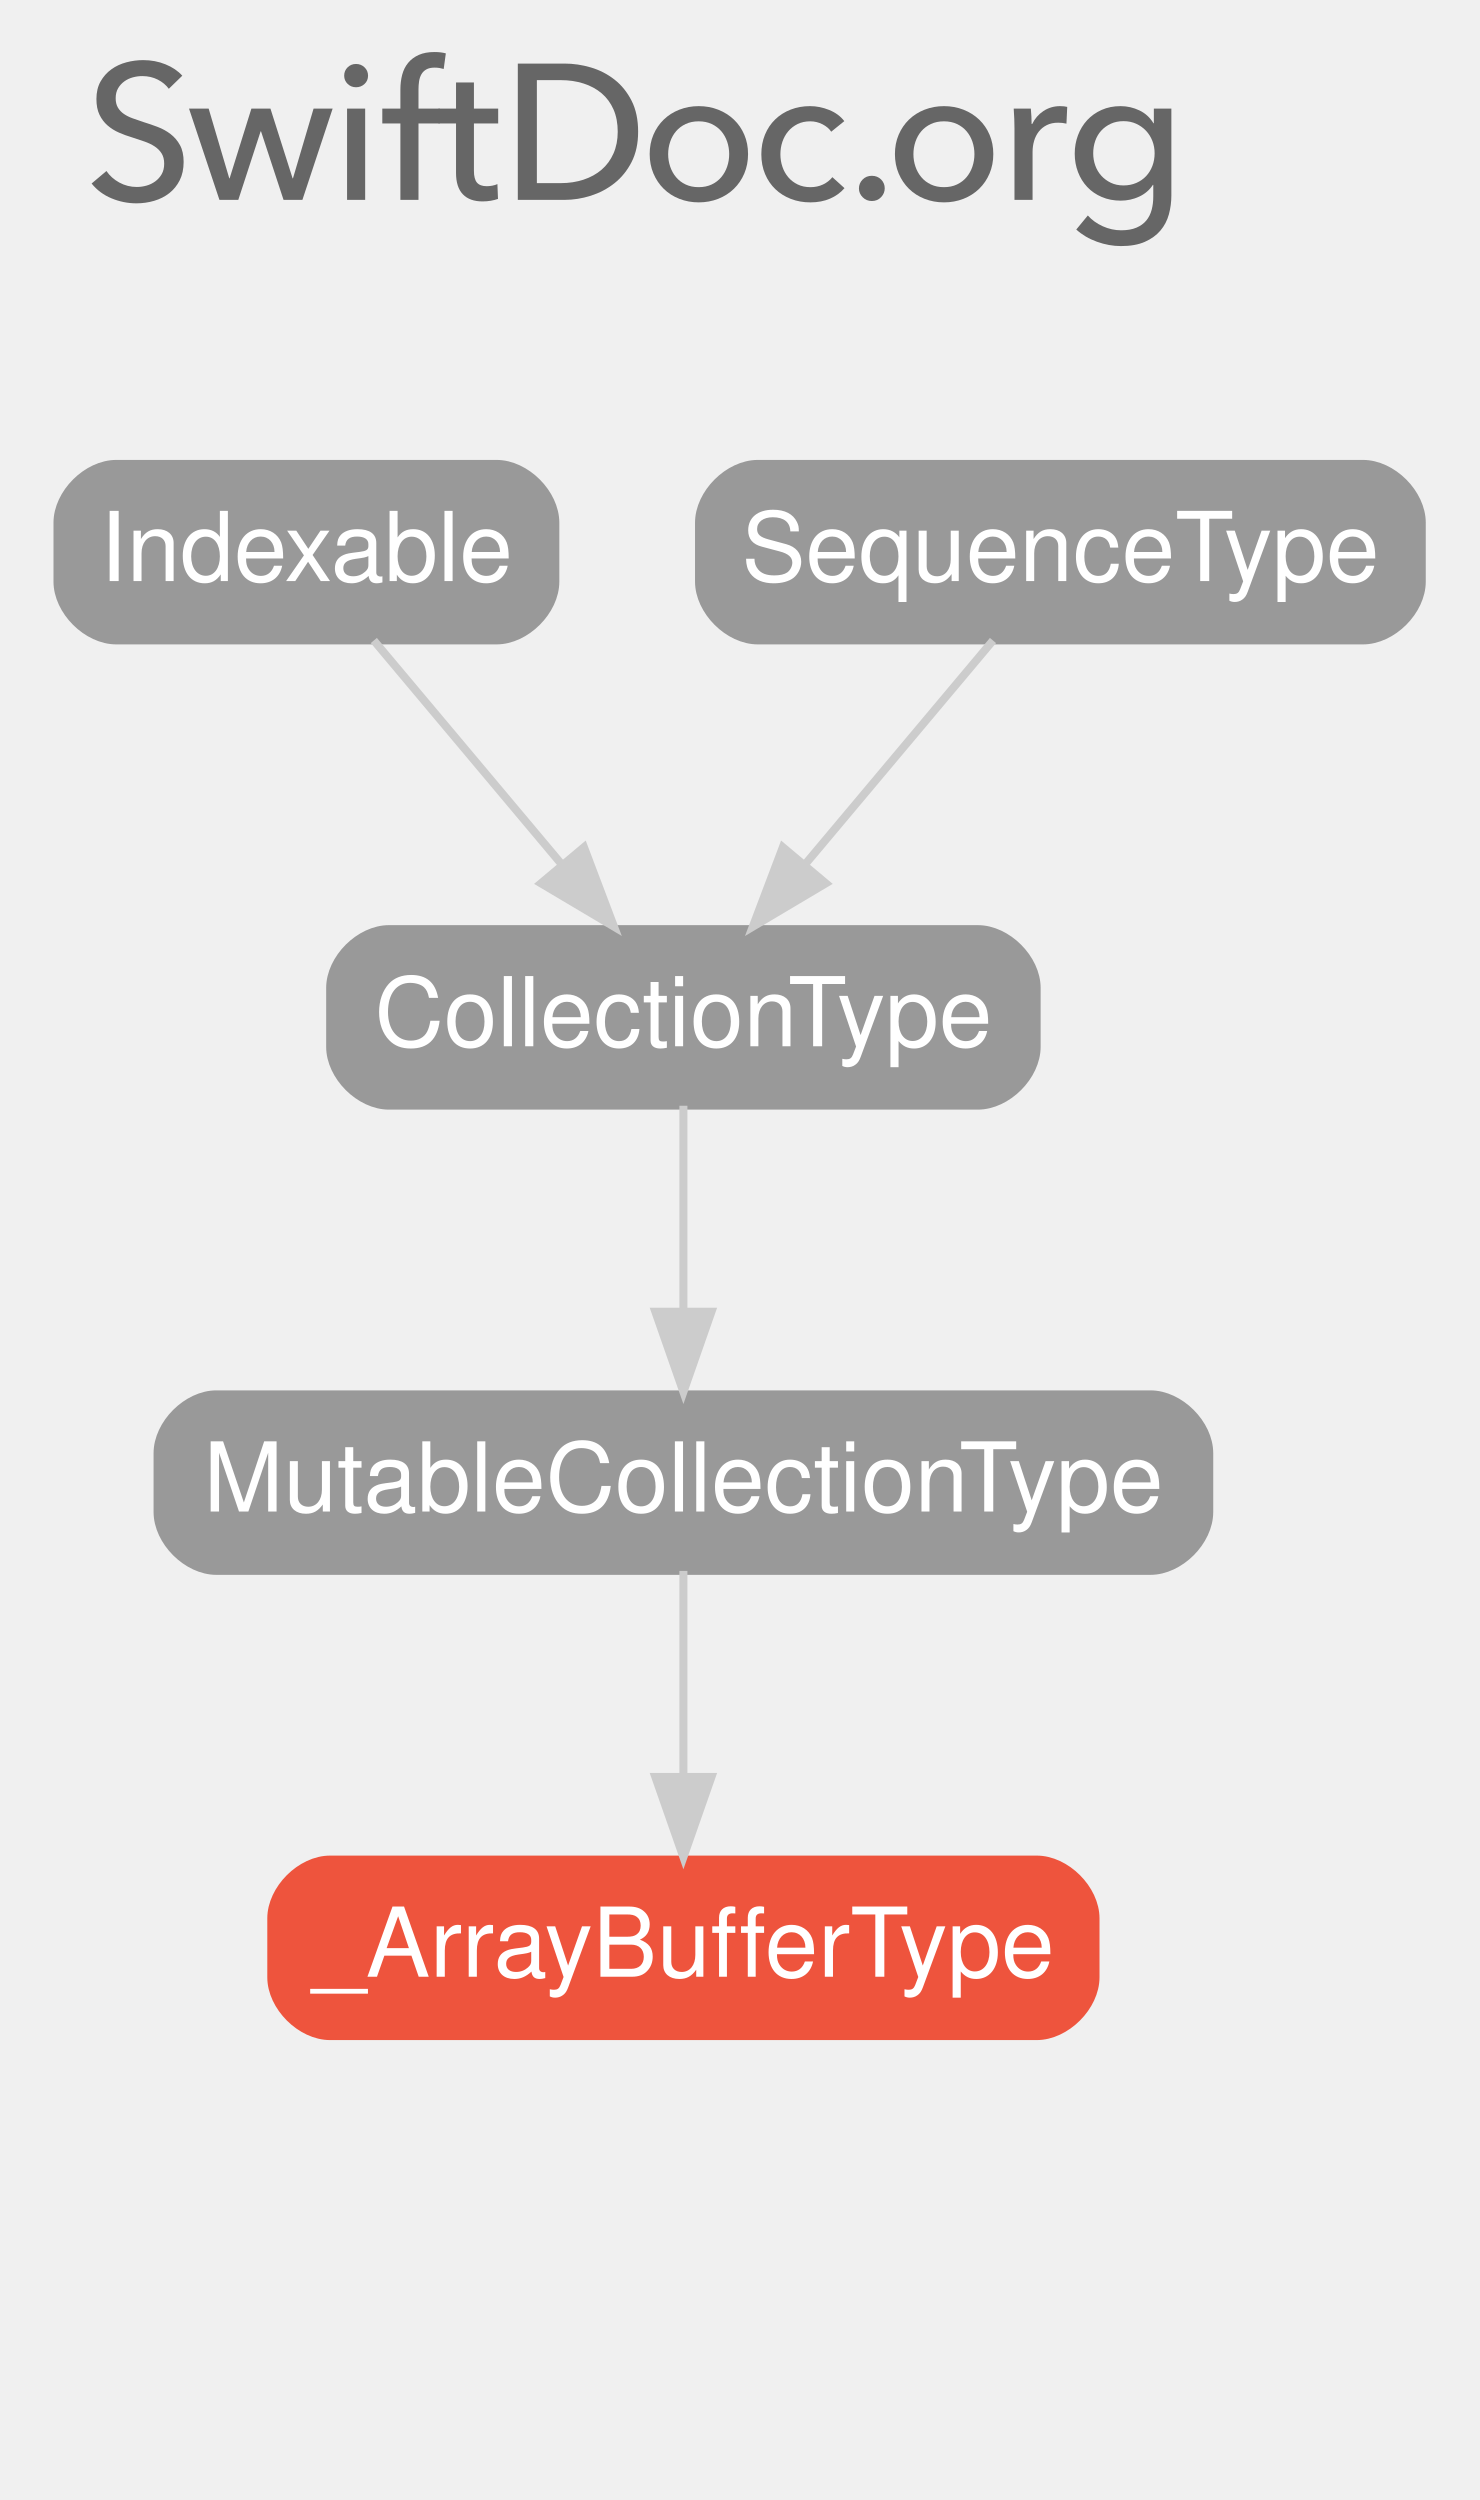
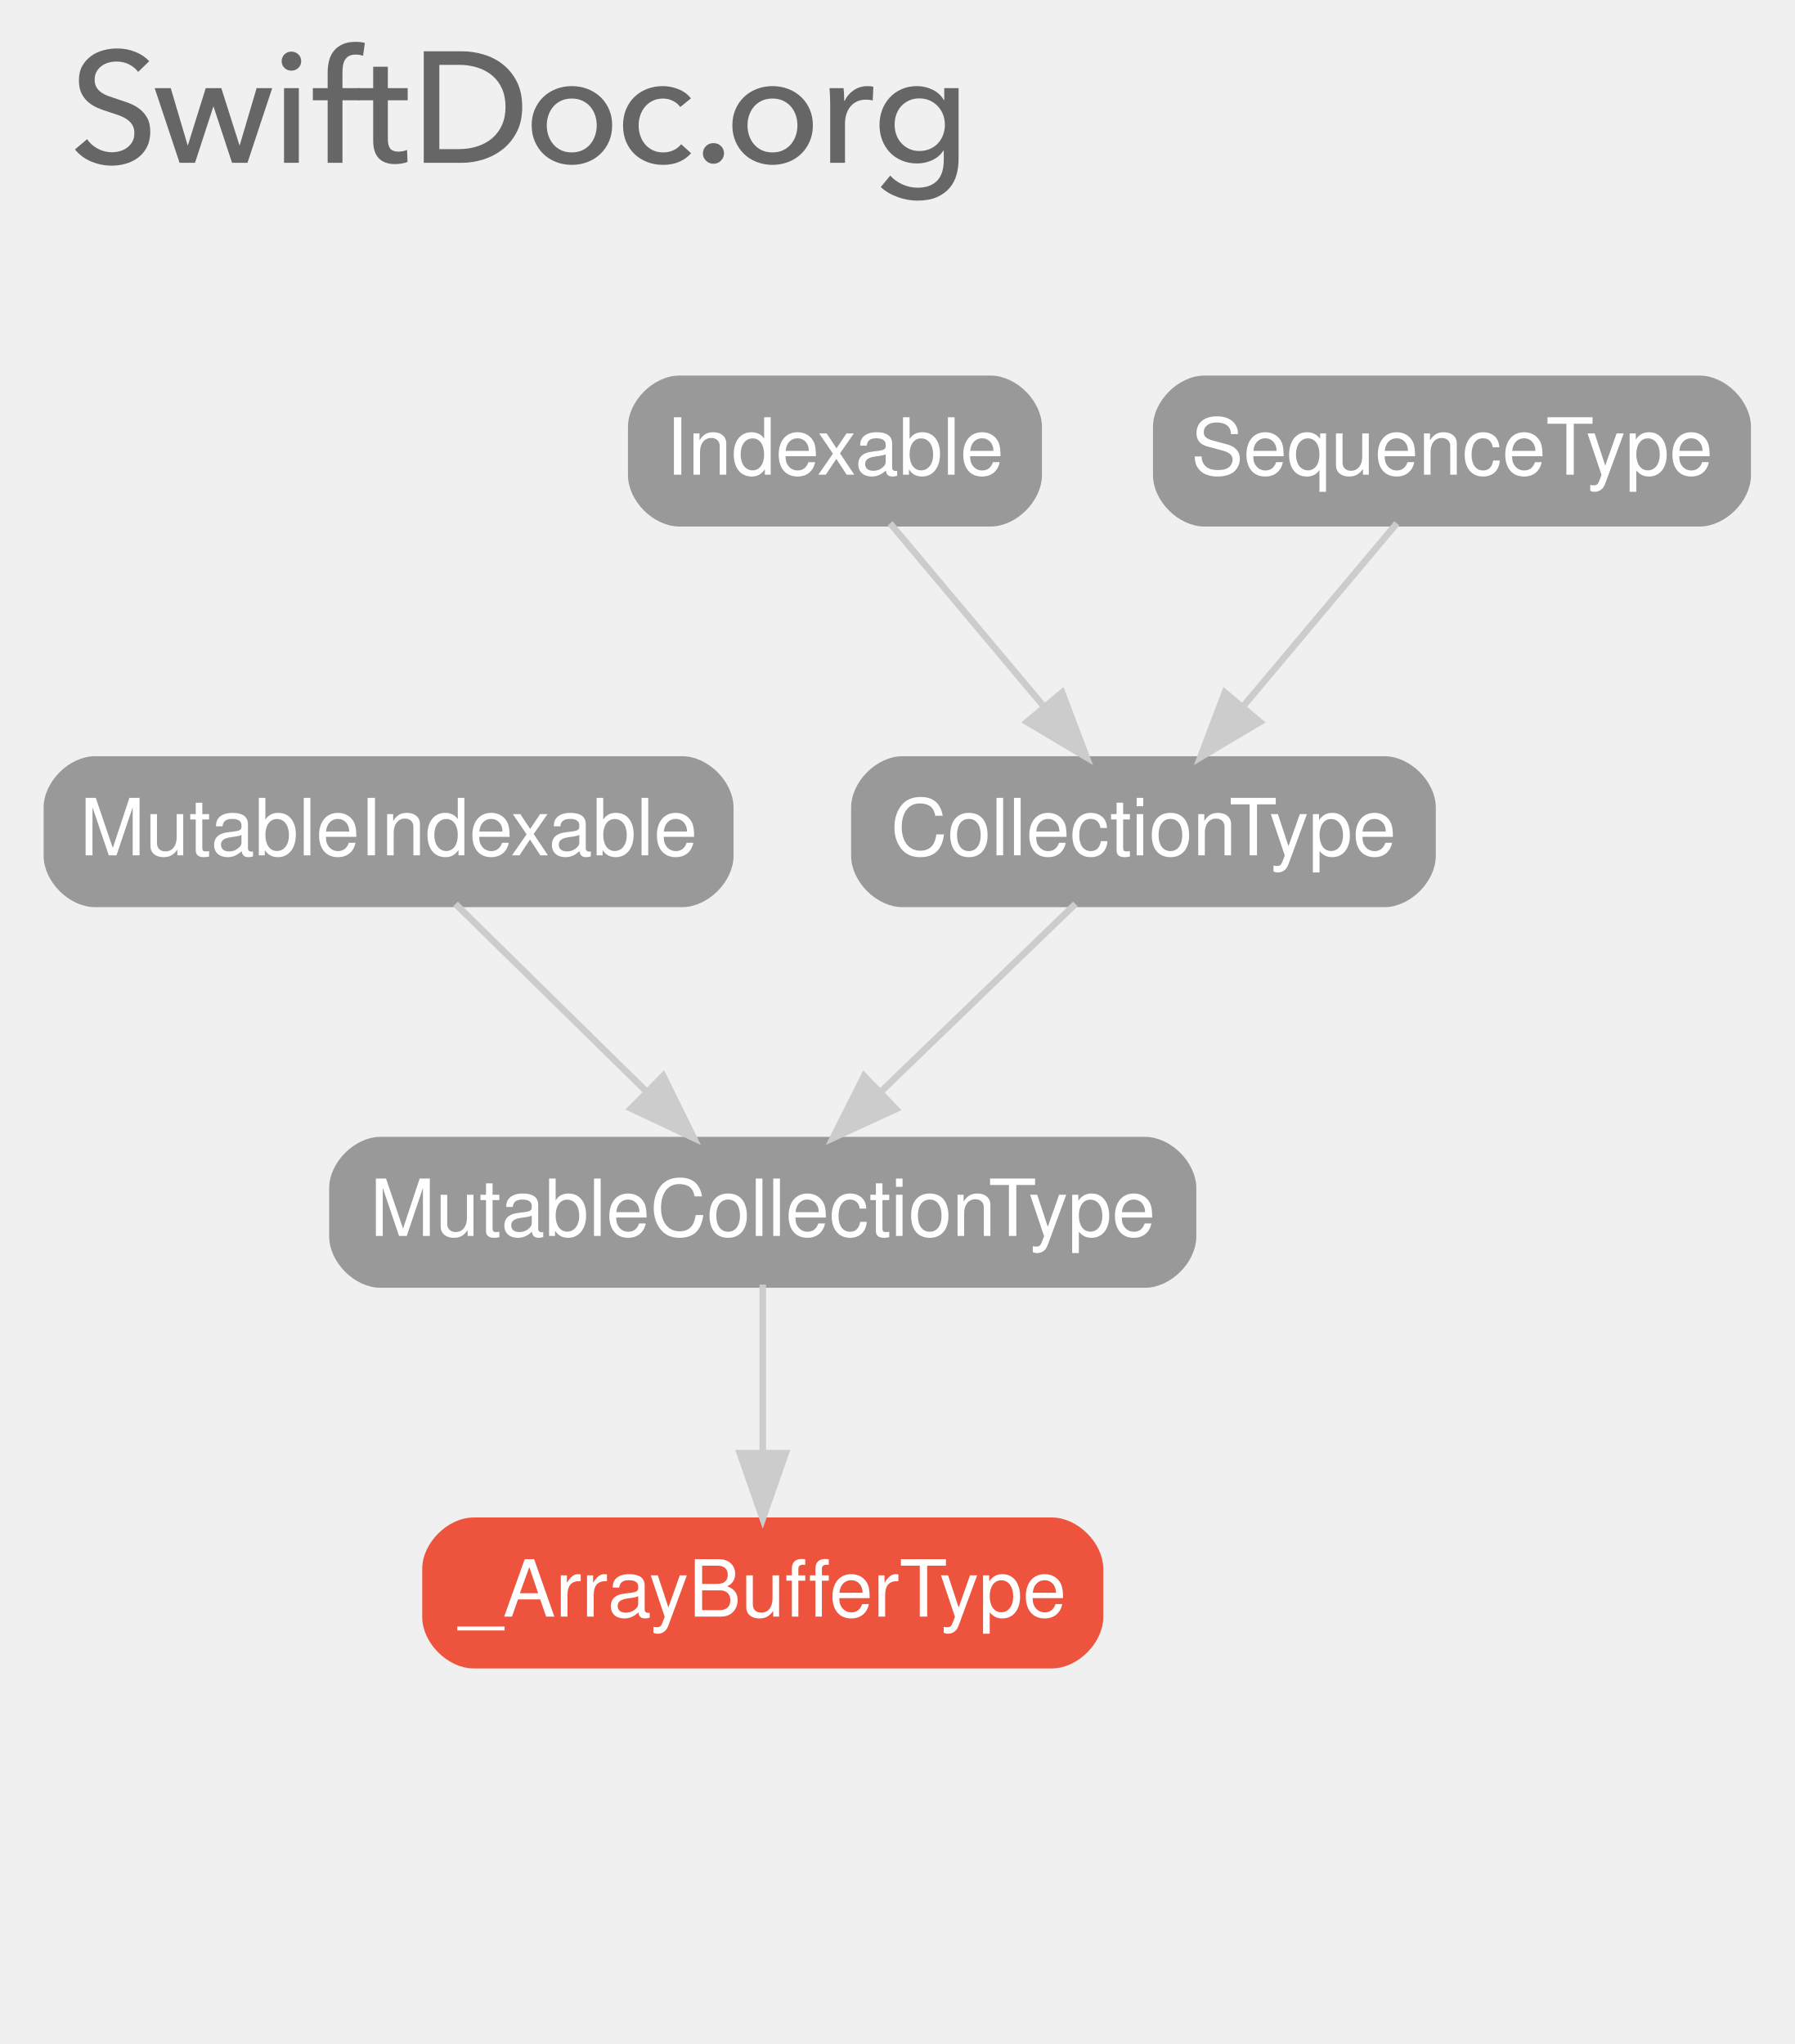
- <svg xmlns="http://www.w3.org/2000/svg" xmlns:xlink="http://www.w3.org/1999/xlink" width="184pt" height="311pt" viewBox="0.00 0.00 184.40 311.20">
+ <svg xmlns="http://www.w3.org/2000/svg" xmlns:xlink="http://www.w3.org/1999/xlink" width="273pt" height="311pt" viewBox="0.00 0.00 273.40 311.20">
  <g id="graph0" class="graph" transform="scale(1 1) rotate(0) translate(7.2 253.6)">
    <g transform="translate(0 -253.6)">
      <g>
        <path fill="#666666" d="M13.846,10.832c-0.336-0.464-0.792-0.844-1.368-1.14s-1.224-0.444-1.944-0.444         c-0.384,0-0.772,0.052-1.164,0.156C8.977,9.509,8.622,9.677,8.301,9.908c-0.32,0.232-0.58,0.52-0.78,0.864         c-0.2,0.344-0.3,0.756-0.3,1.236c0,0.464,0.092,0.852,0.276,1.164c0.184,0.312,0.432,0.576,0.744,0.792s0.68,0.4,1.104,0.552         c0.423,0.152,0.876,0.309,1.356,0.468c0.576,0.177,1.16,0.376,1.752,0.601c0.592,0.224,1.128,0.52,1.608,0.888         s0.872,0.828,1.176,1.38s0.456,1.252,0.456,2.101c0,0.88-0.164,1.644-0.492,2.292c-0.328,0.647-0.765,1.184-1.308,1.607         c-0.544,0.424-1.172,0.74-1.884,0.948s-1.444,0.312-2.196,0.312c-1.072,0-2.108-0.208-3.108-0.624         c-1-0.415-1.828-1.031-2.484-1.848l1.848-1.56c0.4,0.592,0.936,1.071,1.608,1.439c0.672,0.368,1.399,0.552,2.184,0.552         c0.4,0,0.8-0.056,1.2-0.168c0.4-0.111,0.764-0.288,1.092-0.527c0.328-0.24,0.596-0.54,0.804-0.9         c0.208-0.36,0.312-0.796,0.312-1.308s-0.108-0.94-0.324-1.284c-0.216-0.344-0.508-0.636-0.876-0.876s-0.796-0.444-1.284-0.612         c-0.488-0.168-1.004-0.34-1.548-0.516c-0.544-0.16-1.08-0.356-1.608-0.588c-0.528-0.232-1-0.528-1.416-0.889         c-0.416-0.359-0.752-0.804-1.008-1.332c-0.256-0.527-0.384-1.184-0.384-1.968c0-0.848,0.172-1.576,0.516-2.184         c0.344-0.608,0.792-1.112,1.344-1.512c0.552-0.4,1.176-0.692,1.872-0.876c0.696-0.184,1.396-0.276,2.1-0.276         c0.992,0,1.92,0.176,2.784,0.528c0.864,0.352,1.56,0.824,2.088,1.416L13.846,10.832z" />
        <path fill="#666666" d="M18.813,13.304l2.568,8.688h0.048l2.712-8.688h2.376l2.76,8.688h0.048l2.568-8.688h2.376L30.501,24.68         h-2.352l-2.808-8.544h-0.048l-2.784,8.544h-2.352l-3.792-11.376H18.813z" />
        <path fill="#666666" d="M38.685,9.2c0,0.416-0.147,0.76-0.44,1.032c-0.294,0.272-0.647,0.408-1.06,0.408s-0.762-0.14-1.047-0.42         c-0.286-0.28-0.429-0.62-0.429-1.02c0-0.416,0.143-0.764,0.429-1.044c0.286-0.28,0.635-0.42,1.047-0.42s0.766,0.14,1.06,0.42         C38.538,8.437,38.685,8.784,38.685,9.2z M38.325,24.68h-2.256V13.304h2.256V24.68z" />
        <path fill="#666666" d="M47.613,15.152h-2.64v9.528h-2.256v-9.528h-2.256v-1.848h2.256v-2.376c0-0.672,0.076-1.292,0.228-1.86         c0.152-0.568,0.4-1.06,0.744-1.476c0.344-0.416,0.784-0.744,1.32-0.984c0.536-0.24,1.188-0.36,1.956-0.36         c0.544,0,1.016,0.056,1.416,0.168l-0.264,1.944c-0.176-0.048-0.352-0.088-0.528-0.12c-0.176-0.032-0.376-0.048-0.6-0.048         c-0.432,0-0.78,0.076-1.044,0.228c-0.264,0.152-0.468,0.356-0.612,0.612s-0.24,0.548-0.288,0.876         c-0.048,0.328-0.072,0.668-0.072,1.02v2.376h2.64V15.152z" />
        <path fill="#666666" d="M54.909,15.152h-3.024v5.91c0,0.687,0.128,1.177,0.384,1.472c0.256,0.295,0.664,0.442,1.224,0.442         c0.208,0,0.432-0.021,0.672-0.065c0.24-0.044,0.456-0.11,0.648-0.198l0.072,1.848c-0.272,0.096-0.572,0.172-0.9,0.229         c-0.328,0.056-0.668,0.084-1.02,0.084c-1.072,0-1.892-0.296-2.46-0.889c-0.568-0.592-0.852-1.479-0.852-2.664v-6.168h-2.184         v-1.848h2.184V10.04h2.232v3.264h3.024V15.152z" />
        <path fill="#666666" d="M57.356,7.688h5.832c1.088,0,2.176,0.16,3.264,0.48c1.088,0.32,2.072,0.824,2.952,1.512         s1.592,1.568,2.136,2.64c0.544,1.072,0.816,2.36,0.816,3.864c0,1.456-0.272,2.716-0.816,3.78s-1.256,1.943-2.136,2.64         s-1.864,1.216-2.952,1.561c-1.088,0.344-2.176,0.516-3.264,0.516h-5.832V7.688z M59.732,22.593h2.976         c1.024,0,1.972-0.145,2.844-0.432c0.872-0.288,1.624-0.704,2.256-1.248c0.632-0.544,1.124-1.216,1.476-2.017         c0.352-0.8,0.528-1.704,0.528-2.712c0-1.056-0.176-1.983-0.528-2.784c-0.353-0.8-0.844-1.468-1.476-2.004         c-0.632-0.536-1.384-0.944-2.256-1.224s-1.82-0.42-2.844-0.42h-2.976V22.593z" />
        <path fill="#666666" d="M86.06,18.969c0,0.88-0.156,1.688-0.468,2.424c-0.312,0.736-0.744,1.372-1.296,1.908         c-0.552,0.536-1.204,0.952-1.956,1.248c-0.752,0.296-1.56,0.443-2.424,0.443c-0.864,0-1.672-0.147-2.424-0.443         c-0.752-0.296-1.4-0.712-1.944-1.248c-0.544-0.536-0.972-1.172-1.284-1.908c-0.312-0.735-0.468-1.544-0.468-2.424         s0.156-1.684,0.468-2.412c0.312-0.728,0.74-1.356,1.284-1.884c0.543-0.528,1.191-0.939,1.944-1.236         c0.752-0.296,1.56-0.444,2.424-0.444c0.864,0,1.672,0.148,2.424,0.444c0.752,0.297,1.404,0.708,1.956,1.236         c0.552,0.527,0.984,1.156,1.296,1.884C85.904,17.285,86.06,18.089,86.06,18.969z M83.708,18.98c0-0.542-0.084-1.061-0.252-1.556         c-0.169-0.494-0.414-0.929-0.734-1.304s-0.718-0.674-1.192-0.897s-1.015-0.335-1.625-0.335c-0.61,0-1.152,0.111-1.625,0.335         c-0.474,0.224-0.871,0.522-1.191,0.897c-0.321,0.375-0.566,0.81-0.734,1.304C76.184,17.92,76.1,18.438,76.1,18.98         c0,0.543,0.084,1.062,0.253,1.556c0.168,0.495,0.413,0.934,0.734,1.316c0.321,0.383,0.718,0.686,1.191,0.909         c0.473,0.224,1.015,0.335,1.625,0.335c0.61,0,1.151-0.111,1.625-0.335s0.871-0.526,1.192-0.909s0.565-0.821,0.734-1.316         C83.624,20.042,83.708,19.523,83.708,18.98z" />
        <path fill="#666666" d="M96.428,16.184c-0.24-0.368-0.6-0.676-1.08-0.924s-0.992-0.372-1.536-0.372         c-0.592,0-1.116,0.112-1.572,0.336c-0.456,0.225-0.844,0.524-1.164,0.9c-0.32,0.376-0.564,0.812-0.732,1.308         s-0.252,1.017-0.252,1.56c0,0.545,0.084,1.064,0.252,1.561s0.412,0.933,0.732,1.308c0.32,0.376,0.712,0.677,1.176,0.9         c0.464,0.225,0.992,0.336,1.584,0.336c0.576,0,1.1-0.111,1.572-0.336c0.472-0.224,0.86-0.528,1.164-0.912l1.512,1.368         c-0.48,0.561-1.08,0.996-1.8,1.308c-0.72,0.312-1.536,0.468-2.448,0.468c-0.88,0-1.692-0.144-2.436-0.432         c-0.744-0.288-1.388-0.691-1.932-1.212c-0.544-0.52-0.972-1.147-1.284-1.884s-0.468-1.561-0.468-2.473         c0-0.896,0.152-1.711,0.456-2.447c0.304-0.736,0.728-1.368,1.272-1.896c0.543-0.527,1.188-0.936,1.932-1.224         c0.744-0.288,1.548-0.433,2.412-0.433c0.8,0,1.596,0.16,2.388,0.48s1.419,0.784,1.884,1.392L96.428,16.184z" />
        <path fill="#666666" d="M103.1,23.24c0,0.417-0.152,0.784-0.456,1.104c-0.304,0.32-0.688,0.479-1.152,0.479         c-0.448,0-0.828-0.155-1.14-0.468c-0.312-0.312-0.468-0.676-0.468-1.092c0-0.432,0.152-0.804,0.456-1.116         c0.304-0.312,0.688-0.468,1.152-0.468c0.464,0,0.848,0.152,1.152,0.456C102.947,22.44,103.1,22.808,103.1,23.24z" />
        <path fill="#666666" d="M116.635,18.969c0,0.88-0.156,1.688-0.468,2.424c-0.312,0.736-0.744,1.372-1.296,1.908         c-0.552,0.536-1.204,0.952-1.956,1.248c-0.752,0.296-1.56,0.443-2.424,0.443c-0.864,0-1.672-0.147-2.424-0.443         c-0.752-0.296-1.4-0.712-1.944-1.248c-0.544-0.536-0.972-1.172-1.284-1.908c-0.312-0.735-0.468-1.544-0.468-2.424         s0.156-1.684,0.468-2.412c0.312-0.728,0.74-1.356,1.284-1.884c0.543-0.528,1.191-0.939,1.944-1.236         c0.752-0.296,1.56-0.444,2.424-0.444c0.864,0,1.672,0.148,2.424,0.444c0.752,0.297,1.404,0.708,1.956,1.236         c0.552,0.527,0.984,1.156,1.296,1.884C116.479,17.285,116.635,18.089,116.635,18.969z M114.283,18.98         c0-0.542-0.084-1.061-0.252-1.556c-0.169-0.494-0.414-0.929-0.734-1.304s-0.718-0.674-1.192-0.897s-1.015-0.335-1.625-0.335         c-0.61,0-1.152,0.111-1.625,0.335c-0.474,0.224-0.871,0.522-1.191,0.897c-0.321,0.375-0.566,0.81-0.734,1.304         c-0.169,0.495-0.253,1.014-0.253,1.556c0,0.543,0.084,1.062,0.253,1.556c0.168,0.495,0.413,0.934,0.734,1.316         c0.321,0.383,0.718,0.686,1.191,0.909c0.473,0.224,1.015,0.335,1.625,0.335c0.61,0,1.151-0.111,1.625-0.335         s0.871-0.526,1.192-0.909s0.565-0.821,0.734-1.316C114.199,20.042,114.283,19.523,114.283,18.98z" />
        <path fill="#666666" d="M119.251,14.577c-0.016-0.48-0.04-0.904-0.072-1.272h2.136c0.032,0.288,0.056,0.62,0.072,0.996         c0.016,0.376,0.024,0.684,0.024,0.924h0.072c0.32-0.672,0.788-1.212,1.404-1.62c0.616-0.408,1.308-0.612,2.076-0.612         c0.352,0,0.648,0.033,0.888,0.097l-0.096,2.088c-0.32-0.08-0.664-0.12-1.032-0.12c-0.544,0-1.016,0.101-1.416,0.3         c-0.4,0.2-0.732,0.468-0.996,0.805c-0.264,0.336-0.46,0.724-0.588,1.163c-0.128,0.44-0.192,0.9-0.192,1.381v5.976h-2.256v-8.928         C119.275,15.449,119.267,15.056,119.251,14.577z" />
        <path fill="#666666" d="M128.419,26.625c0.496,0.56,1.116,1.008,1.86,1.344c0.744,0.336,1.508,0.504,2.292,0.504         c0.752,0,1.384-0.108,1.896-0.324s0.924-0.512,1.236-0.888s0.536-0.82,0.672-1.332c0.136-0.513,0.204-1.064,0.204-1.656v-1.464         h-0.048c-0.416,0.641-0.984,1.128-1.704,1.464c-0.72,0.336-1.488,0.504-2.304,0.504c-0.864,0-1.652-0.151-2.364-0.456         c-0.712-0.304-1.316-0.72-1.812-1.248c-0.496-0.527-0.88-1.147-1.152-1.859s-0.408-1.477-0.408-2.292         c0-0.816,0.136-1.584,0.408-2.305c0.272-0.72,0.656-1.348,1.152-1.884c0.496-0.535,1.096-0.96,1.8-1.271         c0.704-0.312,1.488-0.469,2.352-0.469c0.816,0,1.596,0.177,2.34,0.528c0.744,0.353,1.332,0.888,1.764,1.608h0.048v-1.824h2.184         v10.8c0,0.832-0.104,1.628-0.312,2.388c-0.208,0.76-0.56,1.433-1.056,2.017s-1.144,1.052-1.944,1.404         c-0.8,0.352-1.792,0.527-2.976,0.527c-0.992,0-1.988-0.18-2.988-0.54c-1-0.359-1.86-0.868-2.58-1.523L128.419,26.625z          M129.091,18.873c0,0.527,0.084,1.031,0.253,1.512c0.168,0.479,0.417,0.904,0.746,1.271c0.329,0.369,0.726,0.664,1.192,0.889         c0.465,0.224,0.995,0.336,1.589,0.336c0.577,0,1.107-0.104,1.589-0.312c0.481-0.207,0.891-0.491,1.228-0.852         s0.598-0.784,0.782-1.272c0.185-0.487,0.277-1.012,0.277-1.571c0-0.544-0.093-1.057-0.277-1.536         c-0.185-0.48-0.449-0.904-0.794-1.272c-0.345-0.367-0.755-0.66-1.228-0.876c-0.474-0.216-1-0.324-1.577-0.324         c-0.594,0-1.124,0.108-1.589,0.324c-0.466,0.216-0.863,0.504-1.192,0.864s-0.578,0.784-0.746,1.271         C129.175,17.812,129.091,18.329,129.091,18.873z" />
      </g>
      <g>
        <a xlink:href="/" pointer-events="all" target="_top">
          <polygon fill="none" points="0,0 145,0 145,35 0,35 0,0" />
        </a>
      </g>
    </g>
    <g id="node1" class="node">
      <g id="a_node1">
        <a xlink:href="/swift-2/protocol/CollectionType/" target="_top">
-           <path fill="#999999" stroke="#999999" d="M114.704,-138C114.704,-138 41.296,-138 41.296,-138 37.63,-138 33.963,-134.333 33.963,-130.667 33.963,-130.667 33.963,-123.333 33.963,-123.333 33.963,-119.667 37.63,-116 41.296,-116 41.296,-116 114.704,-116 114.704,-116 118.37,-116 122.037,-119.667 122.037,-123.333 122.037,-123.333 122.037,-130.667 122.037,-130.667 122.037,-134.333 118.37,-138 114.704,-138" />
-           <text text-anchor="middle" x="78" y="-123.4" font-family="Helvetica,sans-Serif" font-size="12.00" fill="white">CollectionType</text>
+           <path fill="#999999" stroke="#999999" d="M203.704,-138C203.704,-138 130.296,-138 130.296,-138 126.63,-138 122.963,-134.333 122.963,-130.667 122.963,-130.667 122.963,-123.333 122.963,-123.333 122.963,-119.667 126.63,-116 130.296,-116 130.296,-116 203.704,-116 203.704,-116 207.37,-116 211.037,-119.667 211.037,-123.333 211.037,-123.333 211.037,-130.667 211.037,-130.667 211.037,-134.333 207.37,-138 203.704,-138" />
+           <text text-anchor="middle" x="167" y="-123.4" font-family="Helvetica,sans-Serif" font-size="12.00" fill="white">CollectionType</text>
        </a>
      </g>
    </g>
    <g id="node3" class="node">
      <g id="a_node3">
        <a xlink:href="/swift-2/protocol/MutableCollectionType/" target="_top">
-           <path fill="#999999" stroke="#999999" d="M136.221,-80C136.221,-80 19.779,-80 19.779,-80 16.112,-80 12.446,-76.333 12.446,-72.667 12.446,-72.667 12.446,-65.333 12.446,-65.333 12.446,-61.667 16.112,-58 19.779,-58 19.779,-58 136.221,-58 136.221,-58 139.888,-58 143.554,-61.667 143.554,-65.333 143.554,-65.333 143.554,-72.667 143.554,-72.667 143.554,-76.333 139.888,-80 136.221,-80" />
-           <text text-anchor="middle" x="78" y="-65.4" font-family="Helvetica,sans-Serif" font-size="12.00" fill="white">MutableCollectionType</text>
+           <path fill="#999999" stroke="#999999" d="M167.221,-80C167.221,-80 50.779,-80 50.779,-80 47.112,-80 43.446,-76.333 43.446,-72.667 43.446,-72.667 43.446,-65.333 43.446,-65.333 43.446,-61.667 47.112,-58 50.779,-58 50.779,-58 167.221,-58 167.221,-58 170.888,-58 174.554,-61.667 174.554,-65.333 174.554,-65.333 174.554,-72.667 174.554,-72.667 174.554,-76.333 170.888,-80 167.221,-80" />
+           <text text-anchor="middle" x="109" y="-65.4" font-family="Helvetica,sans-Serif" font-size="12.00" fill="white">MutableCollectionType</text>
+         </a>
+       </g>
+     </g>
+     <g id="edge3" class="edge">
+       <path fill="none" stroke="#cccccc" d="M156.631,-115.988C148.403,-108.045 136.707,-96.751 126.963,-87.344" />
+       <polygon fill="#cccccc" stroke="#cccccc" points="129.297,-84.732 119.672,-80.304 124.435,-89.768 129.297,-84.732" />
+     </g>
+     <g id="node2" class="node">
+       <g id="a_node2">
+         <a xlink:href="/swift-2/protocol/Indexable/" target="_top">
+           <path fill="#999999" stroke="#999999" d="M143.699,-196C143.699,-196 96.301,-196 96.301,-196 92.634,-196 88.968,-192.333 88.968,-188.667 88.968,-188.667 88.968,-181.333 88.968,-181.333 88.968,-177.667 92.634,-174 96.301,-174 96.301,-174 143.699,-174 143.699,-174 147.366,-174 151.032,-177.667 151.032,-181.333 151.032,-181.333 151.032,-188.667 151.032,-188.667 151.032,-192.333 147.366,-196 143.699,-196" />
+           <text text-anchor="middle" x="120" y="-181.4" font-family="Helvetica,sans-Serif" font-size="12.00" fill="white">Indexable</text>
+         </a>
+       </g>
+     </g>
+     <g id="edge4" class="edge">
+       <path fill="none" stroke="#cccccc" d="M128.403,-173.988C134.872,-166.281 143.988,-155.419 151.736,-146.187" />
+       <polygon fill="#cccccc" stroke="#cccccc" points="154.604,-148.214 158.352,-138.304 149.242,-143.714 154.604,-148.214" />
+     </g>
+     <g id="node6" class="node">
+       <g id="a_node6">
+         <a xlink:href="/swift-2/protocol/_ArrayBufferType/" target="_top">
+           <path fill="#ee543d" stroke="#ee543d" d="M153.044,-22C153.044,-22 64.956,-22 64.956,-22 61.29,-22 57.623,-18.333 57.623,-14.667 57.623,-14.667 57.623,-7.333 57.623,-7.333 57.623,-3.667 61.29,-0 64.956,-0 64.956,-0 153.044,-0 153.044,-0 156.71,-0 160.377,-3.667 160.377,-7.333 160.377,-7.333 160.377,-14.667 160.377,-14.667 160.377,-18.333 156.71,-22 153.044,-22" />
+           <text text-anchor="middle" x="109" y="-7.4" font-family="Helvetica,sans-Serif" font-size="12.00" fill="white">_ArrayBufferType</text>
+         </a>
+       </g>
+     </g>
+     <g id="edge1" class="edge">
+       <path fill="none" stroke="#cccccc" d="M109,-57.988C109,-50.91 109,-41.171 109,-32.478" />
+       <polygon fill="#cccccc" stroke="#cccccc" points="112.5,-32.304 109,-22.304 105.5,-32.304 112.5,-32.304" />
+     </g>
+     <g id="node4" class="node">
+       <g id="a_node4">
+         <a xlink:href="/swift-2/protocol/MutableIndexable/" target="_top">
+           <path fill="#999999" stroke="#999999" d="M96.718,-138C96.718,-138 7.282,-138 7.282,-138 3.615,-138 -0.052,-134.333 -0.052,-130.667 -0.052,-130.667 -0.052,-123.333 -0.052,-123.333 -0.052,-119.667 3.615,-116 7.282,-116 7.282,-116 96.718,-116 96.718,-116 100.385,-116 104.052,-119.667 104.052,-123.333 104.052,-123.333 104.052,-130.667 104.052,-130.667 104.052,-134.333 100.385,-138 96.718,-138" />
+           <text text-anchor="middle" x="52" y="-123.4" font-family="Helvetica,sans-Serif" font-size="12.00" fill="white">MutableIndexable</text>
        </a>
      </g>
    </g>
    <g id="edge2" class="edge">
-       <path fill="none" stroke="#cccccc" d="M78,-115.988C78,-108.91 78,-99.171 78,-90.478" />
-       <polygon fill="#cccccc" stroke="#cccccc" points="81.5,-90.304 78,-80.304 74.5,-90.304 81.5,-90.304" />
+       <path fill="none" stroke="#cccccc" d="M62.191,-115.988C70.276,-108.045 81.771,-96.751 91.346,-87.344" />
+       <polygon fill="#cccccc" stroke="#cccccc" points="93.832,-89.809 98.512,-80.304 88.926,-84.815 93.832,-89.809" />
    </g>
-     <g id="node2" class="node">
-       <g id="a_node2">
-         <a xlink:href="/swift-2/protocol/Indexable/" target="_top">
-           <path fill="#999999" stroke="#999999" d="M54.699,-196C54.699,-196 7.301,-196 7.301,-196 3.634,-196 -0.032,-192.333 -0.032,-188.667 -0.032,-188.667 -0.032,-181.333 -0.032,-181.333 -0.032,-177.667 3.634,-174 7.301,-174 7.301,-174 54.699,-174 54.699,-174 58.366,-174 62.032,-177.667 62.032,-181.333 62.032,-181.333 62.032,-188.667 62.032,-188.667 62.032,-192.333 58.366,-196 54.699,-196" />
-           <text text-anchor="middle" x="31" y="-181.4" font-family="Helvetica,sans-Serif" font-size="12.00" fill="white">Indexable</text>
+     <g id="node5" class="node">
+       <g id="a_node5">
+         <a xlink:href="/swift-2/protocol/SequenceType/" target="_top">
+           <path fill="#999999" stroke="#999999" d="M251.718,-196C251.718,-196 176.282,-196 176.282,-196 172.615,-196 168.949,-192.333 168.949,-188.667 168.949,-188.667 168.949,-181.333 168.949,-181.333 168.949,-177.667 172.615,-174 176.282,-174 176.282,-174 251.718,-174 251.718,-174 255.385,-174 259.051,-177.667 259.051,-181.333 259.051,-181.333 259.051,-188.667 259.051,-188.667 259.051,-192.333 255.385,-196 251.718,-196" />
+           <text text-anchor="middle" x="214" y="-181.4" font-family="Helvetica,sans-Serif" font-size="12.00" fill="white">SequenceType</text>
        </a>
      </g>
    </g>
-     <g id="edge3" class="edge">
-       <path fill="none" stroke="#cccccc" d="M39.403,-173.988C45.872,-166.281 54.987,-155.419 62.736,-146.187" />
-       <polygon fill="#cccccc" stroke="#cccccc" points="65.604,-148.214 69.352,-138.304 60.242,-143.714 65.604,-148.214" />
-     </g>
-     <g id="node5" class="node">
-       <g id="a_node5">
-         <a xlink:href="/swift-2/protocol/_ArrayBufferType/" target="_top">
-           <path fill="#ee543d" stroke="#ee543d" d="M122.044,-22C122.044,-22 33.956,-22 33.956,-22 30.29,-22 26.623,-18.333 26.623,-14.667 26.623,-14.667 26.623,-7.333 26.623,-7.333 26.623,-3.667 30.29,-0 33.956,-0 33.956,-0 122.044,-0 122.044,-0 125.71,-0 129.377,-3.667 129.377,-7.333 129.377,-7.333 129.377,-14.667 129.377,-14.667 129.377,-18.333 125.71,-22 122.044,-22" />
-           <text text-anchor="middle" x="78" y="-7.4" font-family="Helvetica,sans-Serif" font-size="12.00" fill="white">_ArrayBufferType</text>
-         </a>
-       </g>
-     </g>
-     <g id="edge1" class="edge">
-       <path fill="none" stroke="#cccccc" d="M78,-57.988C78,-50.91 78,-41.171 78,-32.478" />
-       <polygon fill="#cccccc" stroke="#cccccc" points="81.5,-32.304 78,-22.304 74.5,-32.304 81.5,-32.304" />
-     </g>
-     <g id="node4" class="node">
-       <g id="a_node4">
-         <a xlink:href="/swift-2/protocol/SequenceType/" target="_top">
-           <path fill="#999999" stroke="#999999" d="M162.718,-196C162.718,-196 87.282,-196 87.282,-196 83.615,-196 79.949,-192.333 79.949,-188.667 79.949,-188.667 79.949,-181.333 79.949,-181.333 79.949,-177.667 83.615,-174 87.282,-174 87.282,-174 162.718,-174 162.718,-174 166.385,-174 170.051,-177.667 170.051,-181.333 170.051,-181.333 170.051,-188.667 170.051,-188.667 170.051,-192.333 166.385,-196 162.718,-196" />
-           <text text-anchor="middle" x="125" y="-181.4" font-family="Helvetica,sans-Serif" font-size="12.00" fill="white">SequenceType</text>
-         </a>
-       </g>
-     </g>
-     <g id="edge4" class="edge">
-       <path fill="none" stroke="#cccccc" d="M116.597,-173.988C110.128,-166.281 101.012,-155.419 93.264,-146.187" />
-       <polygon fill="#cccccc" stroke="#cccccc" points="95.758,-143.714 86.648,-138.304 90.396,-148.214 95.758,-143.714" />
+     <g id="edge5" class="edge">
+       <path fill="none" stroke="#cccccc" d="M205.597,-173.988C199.128,-166.281 190.012,-155.419 182.264,-146.187" />
+       <polygon fill="#cccccc" stroke="#cccccc" points="184.758,-143.714 175.648,-138.304 179.396,-148.214 184.758,-143.714" />
    </g>
  </g>
</svg>
